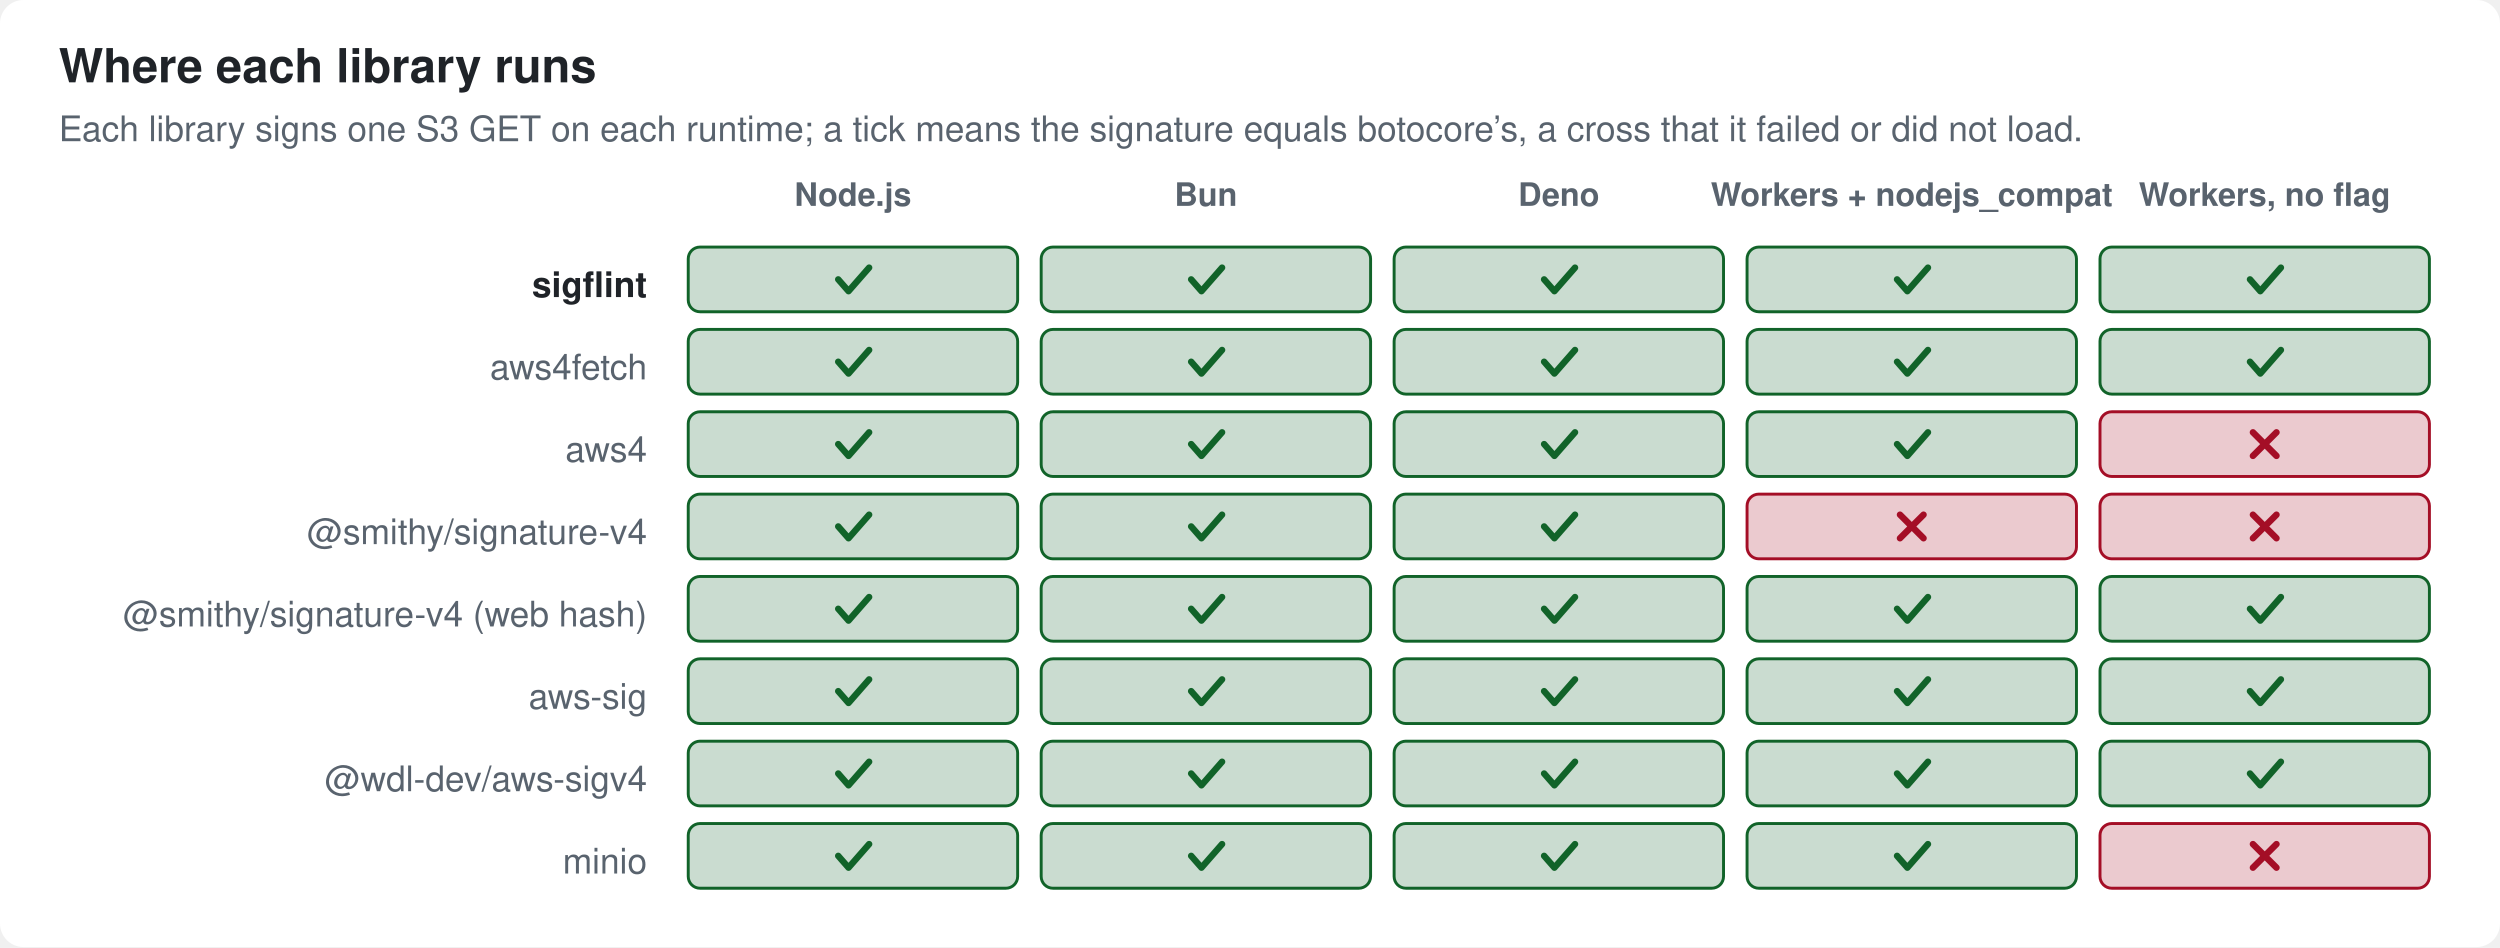
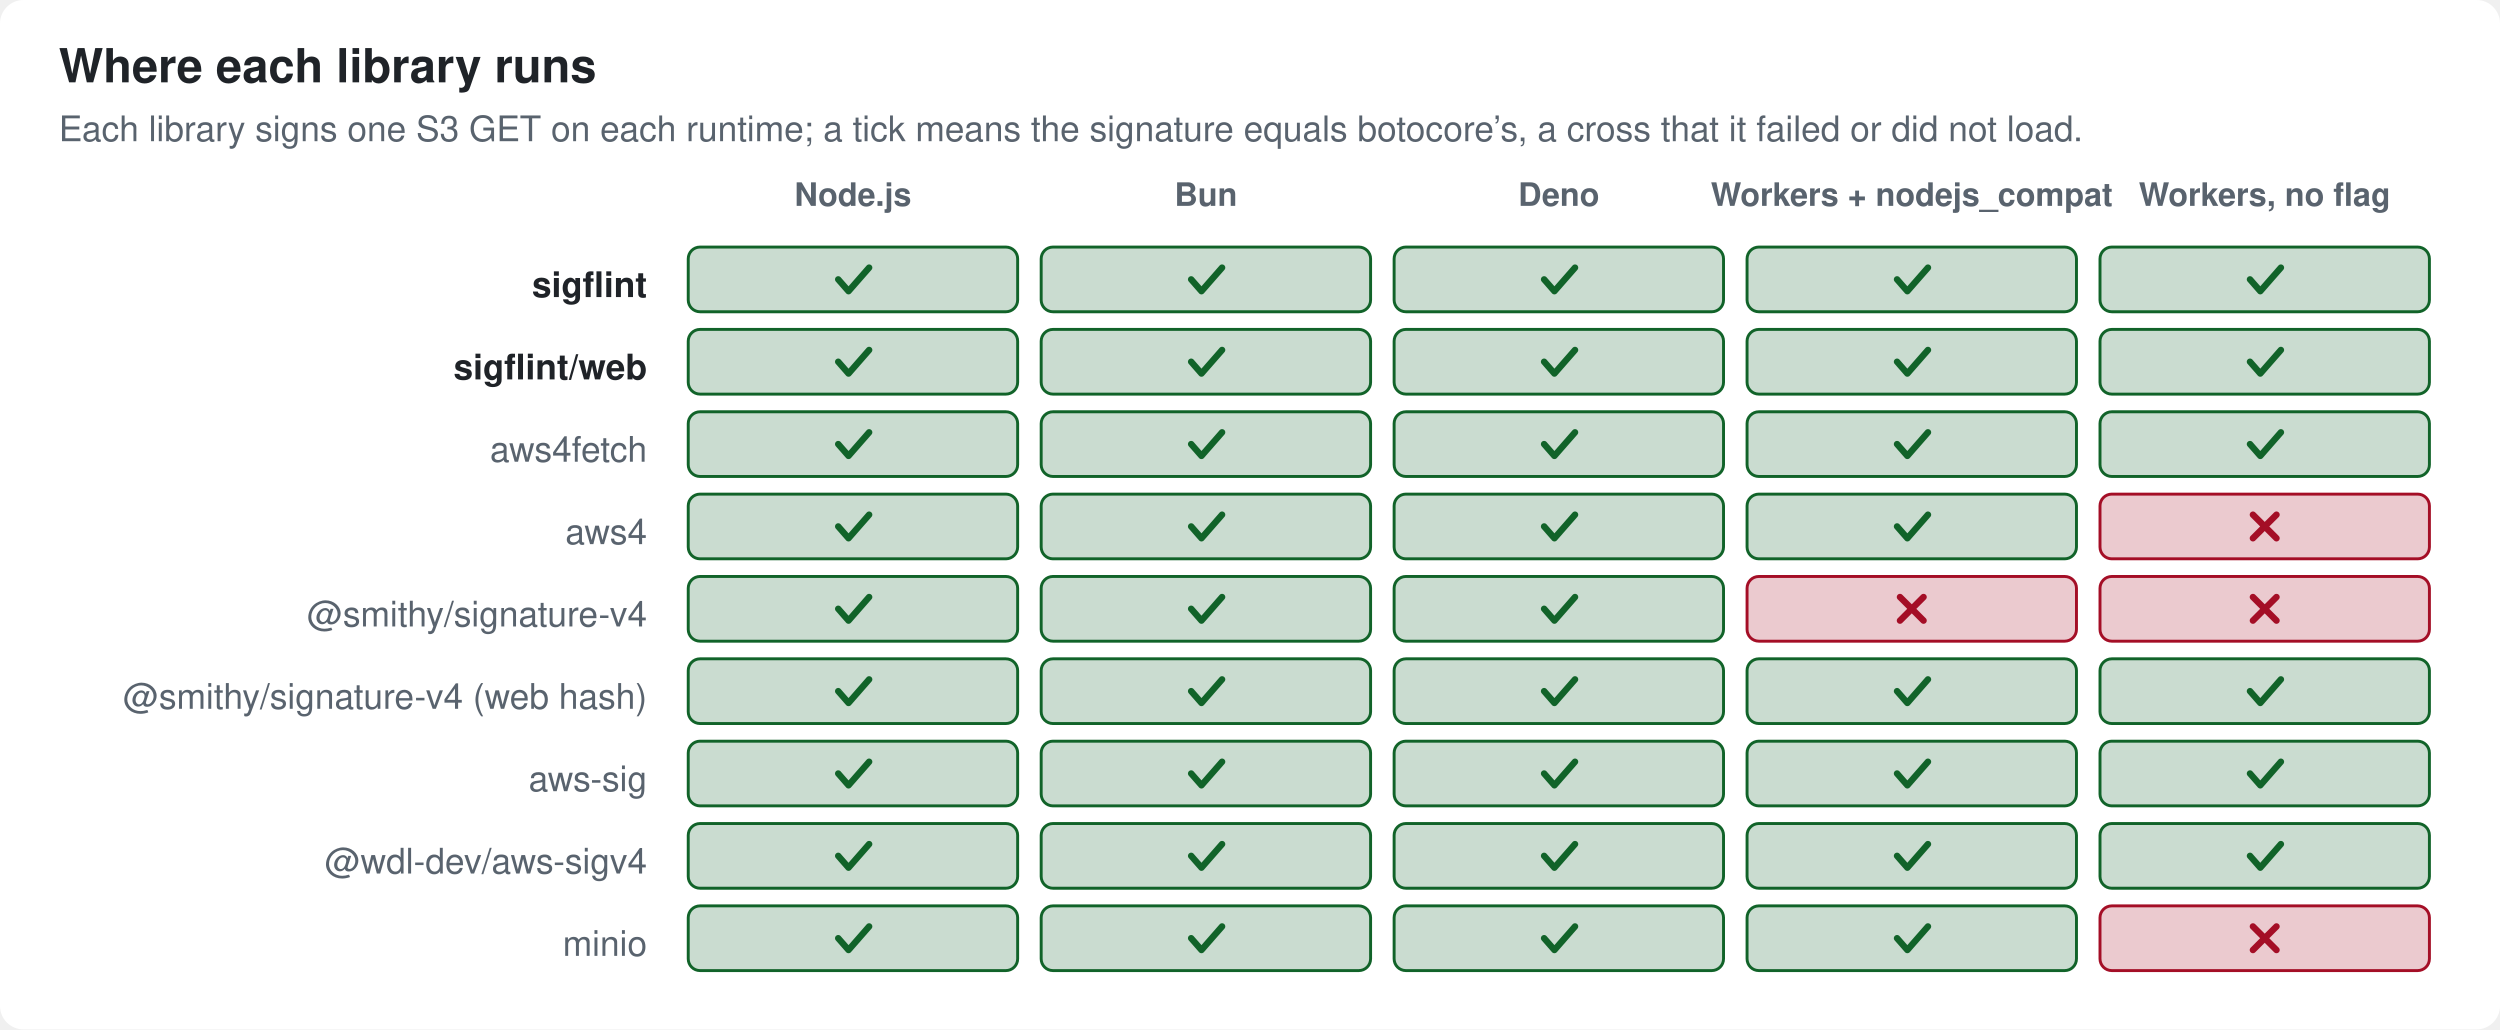
- <svg xmlns="http://www.w3.org/2000/svg" width="850" height="322" viewBox="0 0 850 322" role="img" aria-labelledby="t d" font-family="-apple-system,BlinkMacSystemFont,'Segoe UI',Helvetica,Arial,sans-serif">
-   <rect width="850" height="322" rx="8" fill="#ffffff" />
+ <svg xmlns="http://www.w3.org/2000/svg" width="850" height="350" viewBox="0 0 850 350" role="img" aria-labelledby="t d" font-family="-apple-system,BlinkMacSystemFont,'Segoe UI',Helvetica,Arial,sans-serif">
+   <rect width="850" height="350" rx="8" fill="#ffffff" />
  <text x="20" y="28" font-size="16" fill="#1f2328" text-anchor="start" font-weight="600">Where each library runs</text>
  <text x="20" y="48" font-size="12" fill="#59636e" text-anchor="start" font-weight="400">Each library signs one S3 GET on each runtime; a tick means the signature equals botocore’s, a cross that it failed or did not load.</text>
  <text x="290" y="70" font-size="11" fill="#59636e" text-anchor="middle" font-weight="600">Node.js</text>
  <text x="410" y="70" font-size="11" fill="#59636e" text-anchor="middle" font-weight="600">Bun</text>
  <text x="530" y="70" font-size="11" fill="#59636e" text-anchor="middle" font-weight="600">Deno</text>
  <text x="650" y="70" font-size="11" fill="#59636e" text-anchor="middle" font-weight="600">Workers + nodejs_compat</text>
  <text x="770" y="70" font-size="11" fill="#59636e" text-anchor="middle" font-weight="600">Workers, no flag</text>
  <text x="220" y="101" font-size="12" fill="#1f2328" text-anchor="end" font-weight="700">sigflint</text>
  <rect x="234" y="84" width="112" height="22" rx="4" fill="#116329" fill-opacity="0.22" stroke="#116329" />
  <path d="M285 95L288.5 99L295.5 91" fill="none" stroke="#116329" stroke-width="2.2" stroke-linecap="round" stroke-linejoin="round" />
  <rect x="354" y="84" width="112" height="22" rx="4" fill="#116329" fill-opacity="0.22" stroke="#116329" />
  <path d="M405 95L408.5 99L415.5 91" fill="none" stroke="#116329" stroke-width="2.2" stroke-linecap="round" stroke-linejoin="round" />
  <rect x="474" y="84" width="112" height="22" rx="4" fill="#116329" fill-opacity="0.22" stroke="#116329" />
  <path d="M525 95L528.5 99L535.5 91" fill="none" stroke="#116329" stroke-width="2.2" stroke-linecap="round" stroke-linejoin="round" />
  <rect x="594" y="84" width="112" height="22" rx="4" fill="#116329" fill-opacity="0.22" stroke="#116329" />
  <path d="M645 95L648.5 99L655.5 91" fill="none" stroke="#116329" stroke-width="2.2" stroke-linecap="round" stroke-linejoin="round" />
  <rect x="714" y="84" width="112" height="22" rx="4" fill="#116329" fill-opacity="0.22" stroke="#116329" />
  <path d="M765 95L768.5 99L775.5 91" fill="none" stroke="#116329" stroke-width="2.2" stroke-linecap="round" stroke-linejoin="round" />
-   <text x="220" y="129" font-size="12" fill="#59636e" text-anchor="end" font-weight="400">aws4fetch</text>
+   <text x="220" y="129" font-size="12" fill="#1f2328" text-anchor="end" font-weight="700">sigflint/web</text>
  <rect x="234" y="112" width="112" height="22" rx="4" fill="#116329" fill-opacity="0.22" stroke="#116329" />
  <path d="M285 123L288.5 127L295.5 119" fill="none" stroke="#116329" stroke-width="2.2" stroke-linecap="round" stroke-linejoin="round" />
  <rect x="354" y="112" width="112" height="22" rx="4" fill="#116329" fill-opacity="0.22" stroke="#116329" />
  <path d="M405 123L408.5 127L415.5 119" fill="none" stroke="#116329" stroke-width="2.2" stroke-linecap="round" stroke-linejoin="round" />
  <rect x="474" y="112" width="112" height="22" rx="4" fill="#116329" fill-opacity="0.22" stroke="#116329" />
  <path d="M525 123L528.5 127L535.5 119" fill="none" stroke="#116329" stroke-width="2.2" stroke-linecap="round" stroke-linejoin="round" />
  <rect x="594" y="112" width="112" height="22" rx="4" fill="#116329" fill-opacity="0.22" stroke="#116329" />
  <path d="M645 123L648.5 127L655.5 119" fill="none" stroke="#116329" stroke-width="2.2" stroke-linecap="round" stroke-linejoin="round" />
  <rect x="714" y="112" width="112" height="22" rx="4" fill="#116329" fill-opacity="0.22" stroke="#116329" />
  <path d="M765 123L768.5 127L775.5 119" fill="none" stroke="#116329" stroke-width="2.2" stroke-linecap="round" stroke-linejoin="round" />
-   <text x="220" y="157" font-size="12" fill="#59636e" text-anchor="end" font-weight="400">aws4</text>
+   <text x="220" y="157" font-size="12" fill="#59636e" text-anchor="end" font-weight="400">aws4fetch</text>
  <rect x="234" y="140" width="112" height="22" rx="4" fill="#116329" fill-opacity="0.22" stroke="#116329" />
  <path d="M285 151L288.5 155L295.5 147" fill="none" stroke="#116329" stroke-width="2.2" stroke-linecap="round" stroke-linejoin="round" />
  <rect x="354" y="140" width="112" height="22" rx="4" fill="#116329" fill-opacity="0.22" stroke="#116329" />
  <path d="M405 151L408.5 155L415.5 147" fill="none" stroke="#116329" stroke-width="2.2" stroke-linecap="round" stroke-linejoin="round" />
  <rect x="474" y="140" width="112" height="22" rx="4" fill="#116329" fill-opacity="0.22" stroke="#116329" />
  <path d="M525 151L528.5 155L535.5 147" fill="none" stroke="#116329" stroke-width="2.2" stroke-linecap="round" stroke-linejoin="round" />
  <rect x="594" y="140" width="112" height="22" rx="4" fill="#116329" fill-opacity="0.22" stroke="#116329" />
  <path d="M645 151L648.5 155L655.5 147" fill="none" stroke="#116329" stroke-width="2.2" stroke-linecap="round" stroke-linejoin="round" />
-   <rect x="714" y="140" width="112" height="22" rx="4" fill="#a40e26" fill-opacity="0.22" stroke="#a40e26" />
-   <path d="M766 147L774 155M774 147L766 155" fill="none" stroke="#a40e26" stroke-width="2.2" stroke-linecap="round" stroke-linejoin="round" />
-   <text x="220" y="185" font-size="12" fill="#59636e" text-anchor="end" font-weight="400">@smithy/signature-v4</text>
+   <rect x="714" y="140" width="112" height="22" rx="4" fill="#116329" fill-opacity="0.22" stroke="#116329" />
+   <path d="M765 151L768.5 155L775.5 147" fill="none" stroke="#116329" stroke-width="2.2" stroke-linecap="round" stroke-linejoin="round" />
+   <text x="220" y="185" font-size="12" fill="#59636e" text-anchor="end" font-weight="400">aws4</text>
  <rect x="234" y="168" width="112" height="22" rx="4" fill="#116329" fill-opacity="0.22" stroke="#116329" />
  <path d="M285 179L288.5 183L295.5 175" fill="none" stroke="#116329" stroke-width="2.2" stroke-linecap="round" stroke-linejoin="round" />
  <rect x="354" y="168" width="112" height="22" rx="4" fill="#116329" fill-opacity="0.22" stroke="#116329" />
  <path d="M405 179L408.5 183L415.5 175" fill="none" stroke="#116329" stroke-width="2.2" stroke-linecap="round" stroke-linejoin="round" />
  <rect x="474" y="168" width="112" height="22" rx="4" fill="#116329" fill-opacity="0.22" stroke="#116329" />
  <path d="M525 179L528.5 183L535.5 175" fill="none" stroke="#116329" stroke-width="2.2" stroke-linecap="round" stroke-linejoin="round" />
-   <rect x="594" y="168" width="112" height="22" rx="4" fill="#a40e26" fill-opacity="0.22" stroke="#a40e26" />
-   <path d="M646 175L654 183M654 175L646 183" fill="none" stroke="#a40e26" stroke-width="2.2" stroke-linecap="round" stroke-linejoin="round" />
+   <rect x="594" y="168" width="112" height="22" rx="4" fill="#116329" fill-opacity="0.22" stroke="#116329" />
+   <path d="M645 179L648.5 183L655.5 175" fill="none" stroke="#116329" stroke-width="2.2" stroke-linecap="round" stroke-linejoin="round" />
  <rect x="714" y="168" width="112" height="22" rx="4" fill="#a40e26" fill-opacity="0.22" stroke="#a40e26" />
  <path d="M766 175L774 183M774 175L766 183" fill="none" stroke="#a40e26" stroke-width="2.2" stroke-linecap="round" stroke-linejoin="round" />
-   <text x="220" y="213" font-size="12" fill="#59636e" text-anchor="end" font-weight="400">@smithy/signature-v4 (web hash)</text>
+   <text x="220" y="213" font-size="12" fill="#59636e" text-anchor="end" font-weight="400">@smithy/signature-v4</text>
  <rect x="234" y="196" width="112" height="22" rx="4" fill="#116329" fill-opacity="0.22" stroke="#116329" />
  <path d="M285 207L288.5 211L295.5 203" fill="none" stroke="#116329" stroke-width="2.2" stroke-linecap="round" stroke-linejoin="round" />
  <rect x="354" y="196" width="112" height="22" rx="4" fill="#116329" fill-opacity="0.22" stroke="#116329" />
  <path d="M405 207L408.5 211L415.5 203" fill="none" stroke="#116329" stroke-width="2.2" stroke-linecap="round" stroke-linejoin="round" />
  <rect x="474" y="196" width="112" height="22" rx="4" fill="#116329" fill-opacity="0.22" stroke="#116329" />
  <path d="M525 207L528.5 211L535.5 203" fill="none" stroke="#116329" stroke-width="2.2" stroke-linecap="round" stroke-linejoin="round" />
-   <rect x="594" y="196" width="112" height="22" rx="4" fill="#116329" fill-opacity="0.22" stroke="#116329" />
-   <path d="M645 207L648.5 211L655.5 203" fill="none" stroke="#116329" stroke-width="2.2" stroke-linecap="round" stroke-linejoin="round" />
-   <rect x="714" y="196" width="112" height="22" rx="4" fill="#116329" fill-opacity="0.22" stroke="#116329" />
-   <path d="M765 207L768.5 211L775.5 203" fill="none" stroke="#116329" stroke-width="2.2" stroke-linecap="round" stroke-linejoin="round" />
-   <text x="220" y="241" font-size="12" fill="#59636e" text-anchor="end" font-weight="400">aws-sig</text>
+   <rect x="594" y="196" width="112" height="22" rx="4" fill="#a40e26" fill-opacity="0.22" stroke="#a40e26" />
+   <path d="M646 203L654 211M654 203L646 211" fill="none" stroke="#a40e26" stroke-width="2.2" stroke-linecap="round" stroke-linejoin="round" />
+   <rect x="714" y="196" width="112" height="22" rx="4" fill="#a40e26" fill-opacity="0.22" stroke="#a40e26" />
+   <path d="M766 203L774 211M774 203L766 211" fill="none" stroke="#a40e26" stroke-width="2.2" stroke-linecap="round" stroke-linejoin="round" />
+   <text x="220" y="241" font-size="12" fill="#59636e" text-anchor="end" font-weight="400">@smithy/signature-v4 (web hash)</text>
  <rect x="234" y="224" width="112" height="22" rx="4" fill="#116329" fill-opacity="0.22" stroke="#116329" />
  <path d="M285 235L288.5 239L295.5 231" fill="none" stroke="#116329" stroke-width="2.2" stroke-linecap="round" stroke-linejoin="round" />
  <rect x="354" y="224" width="112" height="22" rx="4" fill="#116329" fill-opacity="0.22" stroke="#116329" />
  <path d="M405 235L408.5 239L415.5 231" fill="none" stroke="#116329" stroke-width="2.2" stroke-linecap="round" stroke-linejoin="round" />
  <rect x="474" y="224" width="112" height="22" rx="4" fill="#116329" fill-opacity="0.22" stroke="#116329" />
  <path d="M525 235L528.5 239L535.5 231" fill="none" stroke="#116329" stroke-width="2.2" stroke-linecap="round" stroke-linejoin="round" />
  <rect x="594" y="224" width="112" height="22" rx="4" fill="#116329" fill-opacity="0.22" stroke="#116329" />
  <path d="M645 235L648.5 239L655.5 231" fill="none" stroke="#116329" stroke-width="2.2" stroke-linecap="round" stroke-linejoin="round" />
  <rect x="714" y="224" width="112" height="22" rx="4" fill="#116329" fill-opacity="0.22" stroke="#116329" />
  <path d="M765 235L768.5 239L775.5 231" fill="none" stroke="#116329" stroke-width="2.2" stroke-linecap="round" stroke-linejoin="round" />
-   <text x="220" y="269" font-size="12" fill="#59636e" text-anchor="end" font-weight="400">@wdl-dev/aws-sigv4</text>
+   <text x="220" y="269" font-size="12" fill="#59636e" text-anchor="end" font-weight="400">aws-sig</text>
  <rect x="234" y="252" width="112" height="22" rx="4" fill="#116329" fill-opacity="0.22" stroke="#116329" />
  <path d="M285 263L288.5 267L295.5 259" fill="none" stroke="#116329" stroke-width="2.2" stroke-linecap="round" stroke-linejoin="round" />
  <rect x="354" y="252" width="112" height="22" rx="4" fill="#116329" fill-opacity="0.22" stroke="#116329" />
  <path d="M405 263L408.5 267L415.5 259" fill="none" stroke="#116329" stroke-width="2.2" stroke-linecap="round" stroke-linejoin="round" />
  <rect x="474" y="252" width="112" height="22" rx="4" fill="#116329" fill-opacity="0.22" stroke="#116329" />
  <path d="M525 263L528.5 267L535.5 259" fill="none" stroke="#116329" stroke-width="2.2" stroke-linecap="round" stroke-linejoin="round" />
  <rect x="594" y="252" width="112" height="22" rx="4" fill="#116329" fill-opacity="0.22" stroke="#116329" />
  <path d="M645 263L648.5 267L655.5 259" fill="none" stroke="#116329" stroke-width="2.2" stroke-linecap="round" stroke-linejoin="round" />
  <rect x="714" y="252" width="112" height="22" rx="4" fill="#116329" fill-opacity="0.22" stroke="#116329" />
  <path d="M765 263L768.5 267L775.5 259" fill="none" stroke="#116329" stroke-width="2.2" stroke-linecap="round" stroke-linejoin="round" />
-   <text x="220" y="297" font-size="12" fill="#59636e" text-anchor="end" font-weight="400">minio</text>
+   <text x="220" y="297" font-size="12" fill="#59636e" text-anchor="end" font-weight="400">@wdl-dev/aws-sigv4</text>
  <rect x="234" y="280" width="112" height="22" rx="4" fill="#116329" fill-opacity="0.22" stroke="#116329" />
  <path d="M285 291L288.5 295L295.5 287" fill="none" stroke="#116329" stroke-width="2.2" stroke-linecap="round" stroke-linejoin="round" />
  <rect x="354" y="280" width="112" height="22" rx="4" fill="#116329" fill-opacity="0.22" stroke="#116329" />
  <path d="M405 291L408.5 295L415.5 287" fill="none" stroke="#116329" stroke-width="2.2" stroke-linecap="round" stroke-linejoin="round" />
  <rect x="474" y="280" width="112" height="22" rx="4" fill="#116329" fill-opacity="0.22" stroke="#116329" />
  <path d="M525 291L528.5 295L535.5 287" fill="none" stroke="#116329" stroke-width="2.2" stroke-linecap="round" stroke-linejoin="round" />
  <rect x="594" y="280" width="112" height="22" rx="4" fill="#116329" fill-opacity="0.22" stroke="#116329" />
  <path d="M645 291L648.5 295L655.5 287" fill="none" stroke="#116329" stroke-width="2.2" stroke-linecap="round" stroke-linejoin="round" />
-   <rect x="714" y="280" width="112" height="22" rx="4" fill="#a40e26" fill-opacity="0.22" stroke="#a40e26" />
-   <path d="M766 287L774 295M774 287L766 295" fill="none" stroke="#a40e26" stroke-width="2.2" stroke-linecap="round" stroke-linejoin="round" />
+   <rect x="714" y="280" width="112" height="22" rx="4" fill="#116329" fill-opacity="0.22" stroke="#116329" />
+   <path d="M765 291L768.5 295L775.5 287" fill="none" stroke="#116329" stroke-width="2.2" stroke-linecap="round" stroke-linejoin="round" />
+   <text x="220" y="325" font-size="12" fill="#59636e" text-anchor="end" font-weight="400">minio</text>
+   <rect x="234" y="308" width="112" height="22" rx="4" fill="#116329" fill-opacity="0.22" stroke="#116329" />
+   <path d="M285 319L288.5 323L295.5 315" fill="none" stroke="#116329" stroke-width="2.2" stroke-linecap="round" stroke-linejoin="round" />
+   <rect x="354" y="308" width="112" height="22" rx="4" fill="#116329" fill-opacity="0.22" stroke="#116329" />
+   <path d="M405 319L408.5 323L415.5 315" fill="none" stroke="#116329" stroke-width="2.2" stroke-linecap="round" stroke-linejoin="round" />
+   <rect x="474" y="308" width="112" height="22" rx="4" fill="#116329" fill-opacity="0.22" stroke="#116329" />
+   <path d="M525 319L528.5 323L535.5 315" fill="none" stroke="#116329" stroke-width="2.2" stroke-linecap="round" stroke-linejoin="round" />
+   <rect x="594" y="308" width="112" height="22" rx="4" fill="#116329" fill-opacity="0.22" stroke="#116329" />
+   <path d="M645 319L648.5 323L655.5 315" fill="none" stroke="#116329" stroke-width="2.2" stroke-linecap="round" stroke-linejoin="round" />
+   <rect x="714" y="308" width="112" height="22" rx="4" fill="#a40e26" fill-opacity="0.22" stroke="#a40e26" />
+   <path d="M766 315L774 323M774 315L766 323" fill="none" stroke="#a40e26" stroke-width="2.2" stroke-linecap="round" stroke-linejoin="round" />
</svg>
